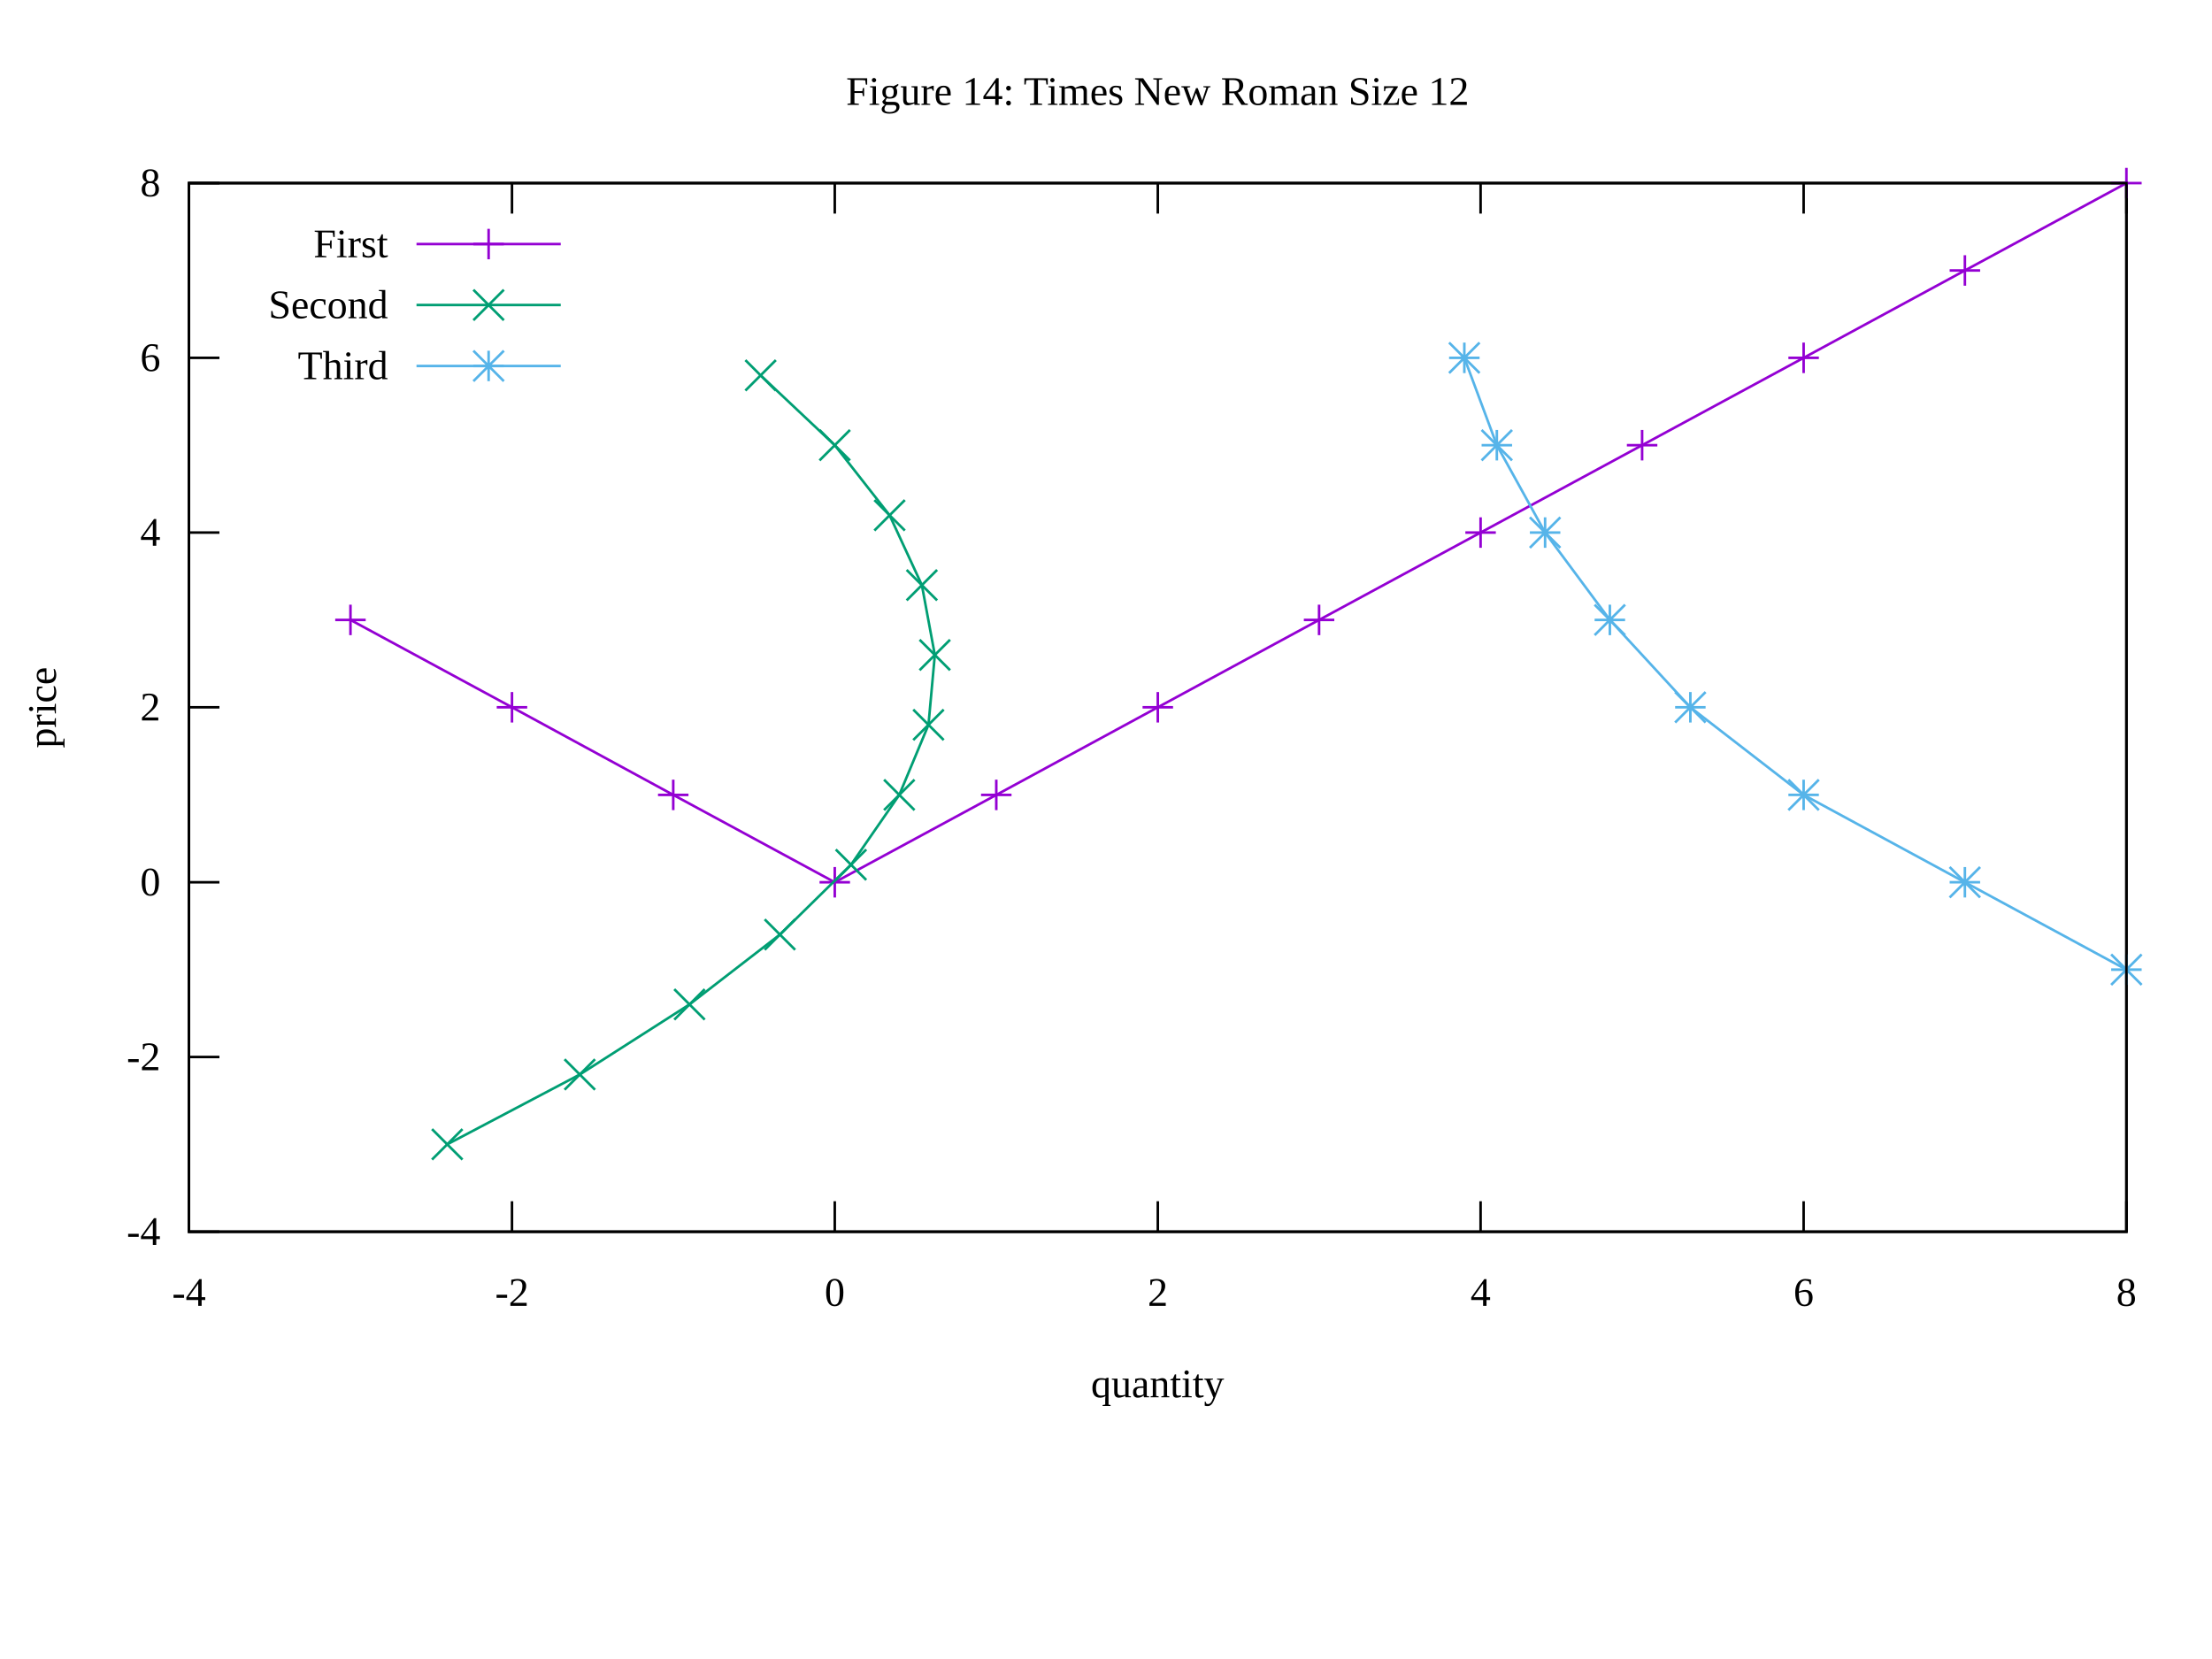
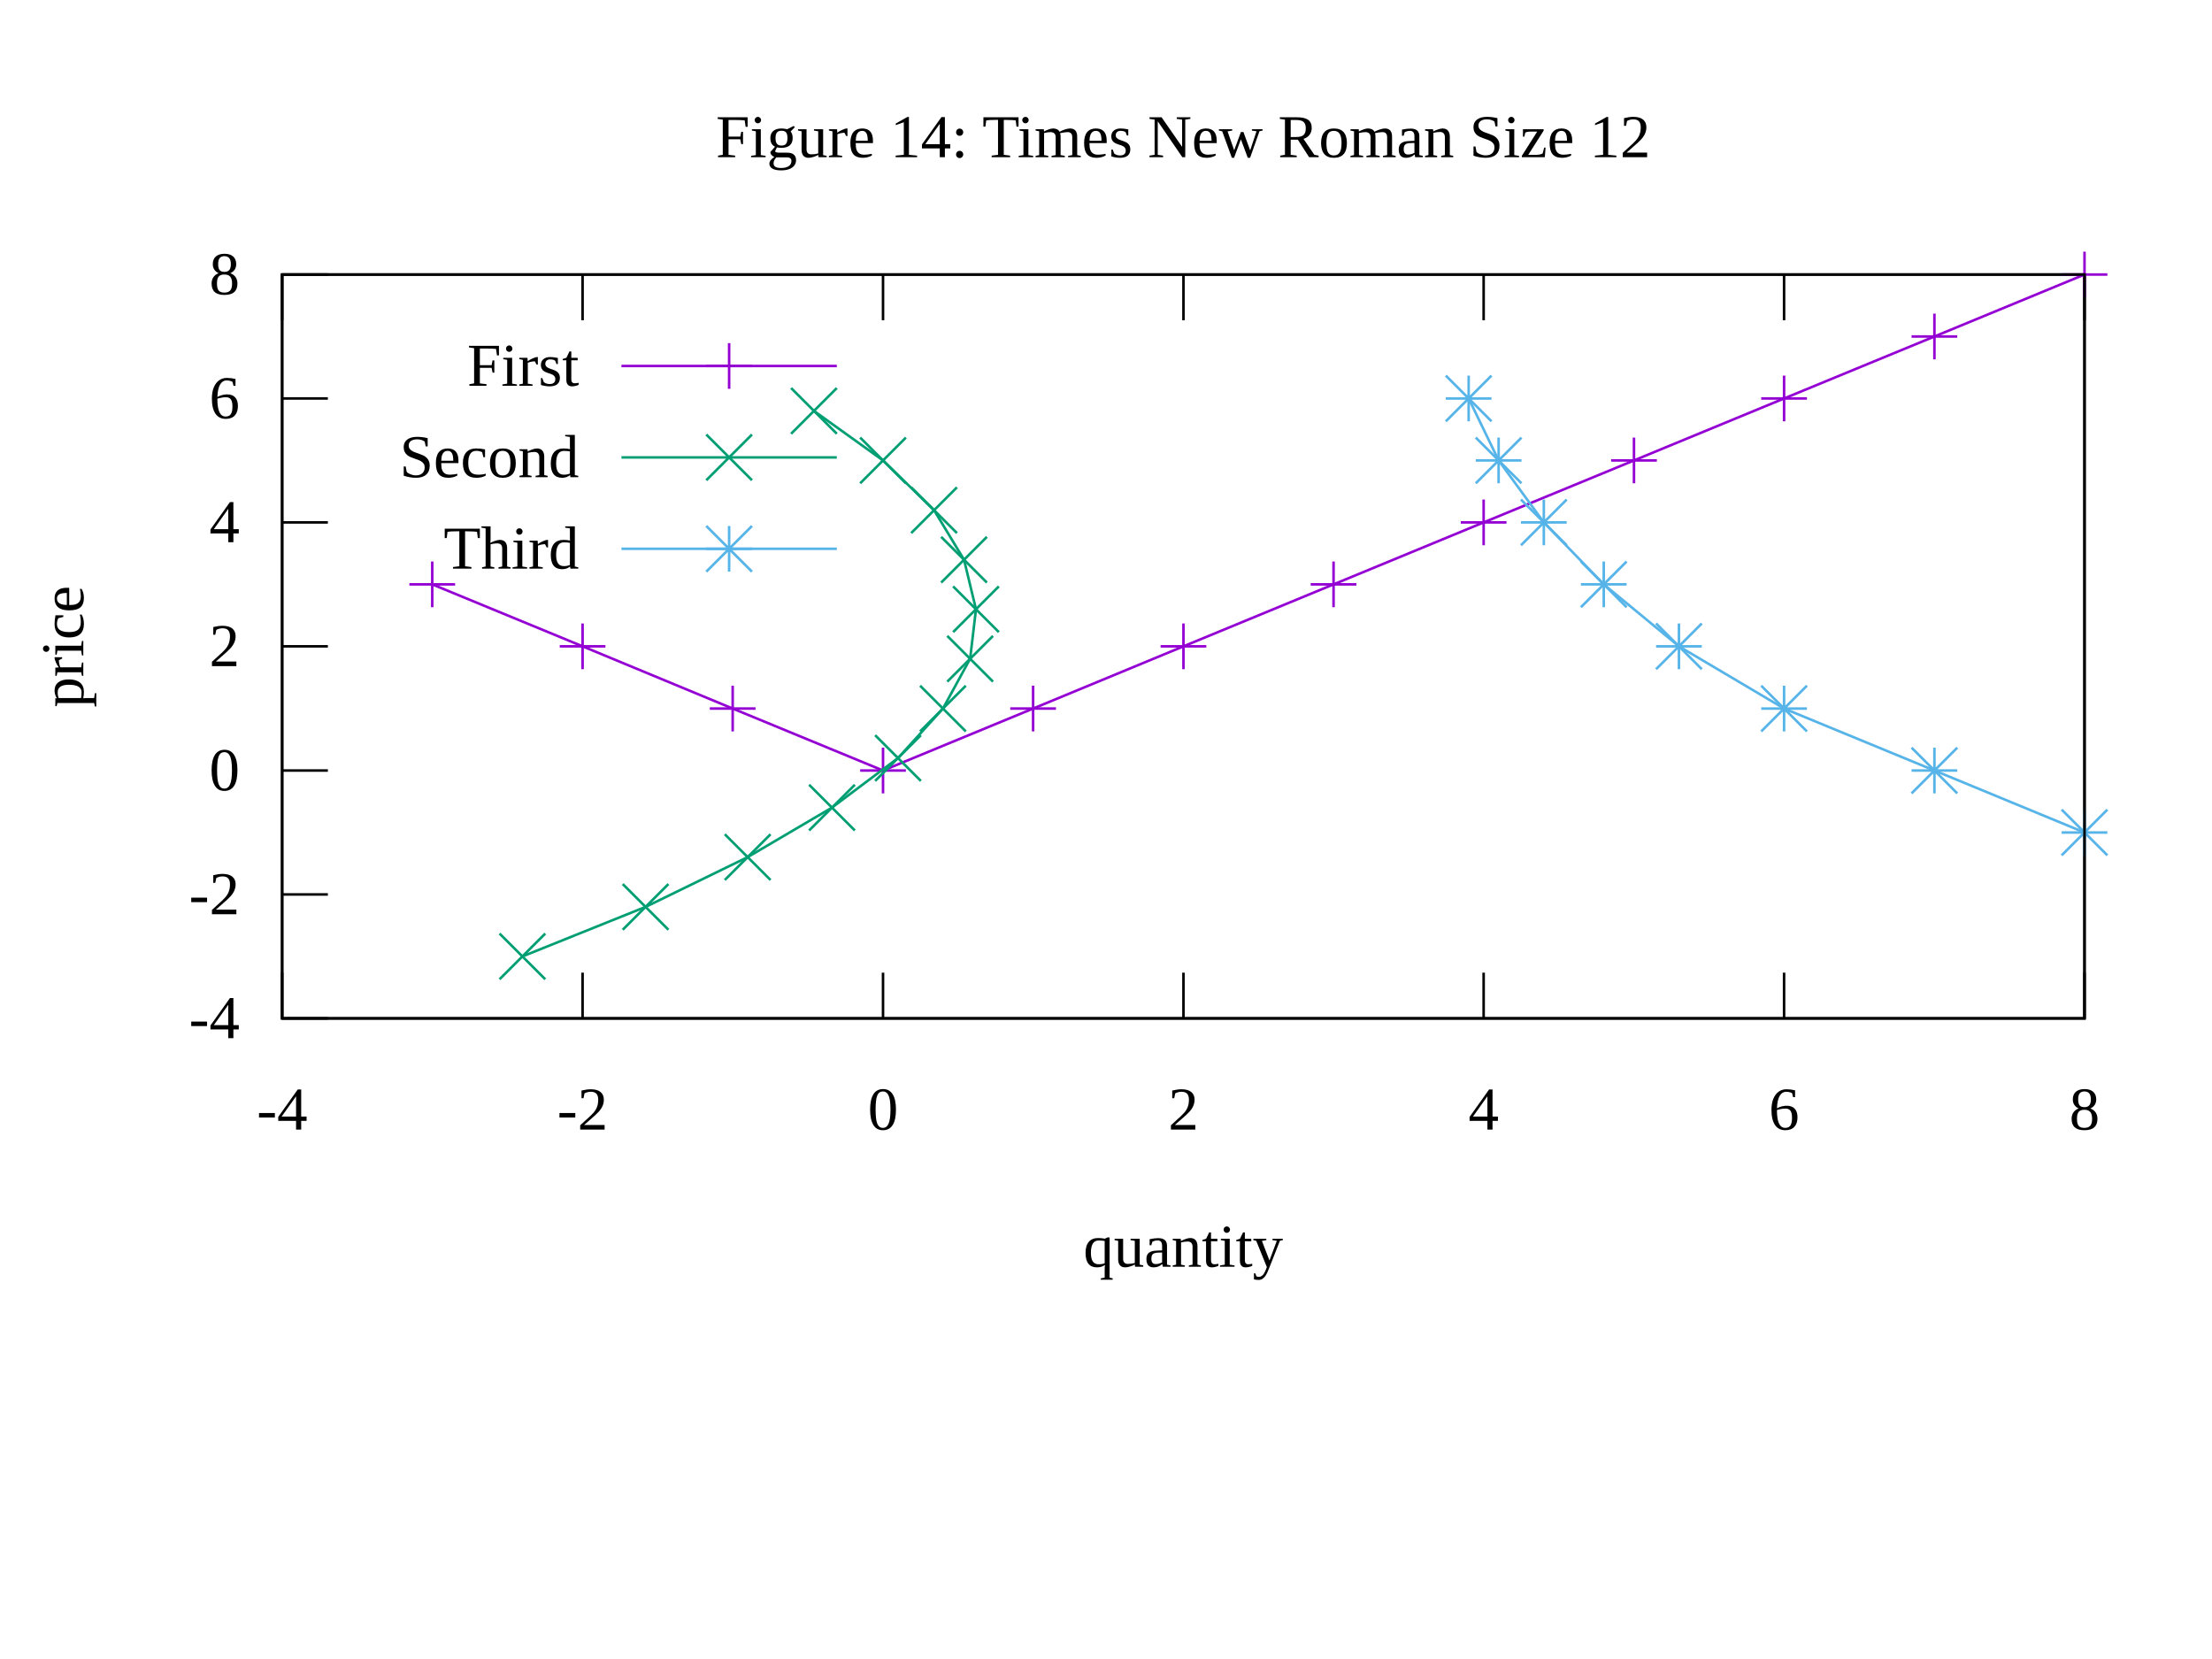
<svg xmlns="http://www.w3.org/2000/svg" xmlns:xlink="http://www.w3.org/1999/xlink" width="871" height="653" viewBox="0 0 871 653">
  <g id="gnuplot_canvas">
    <rect x="0" y="0" width="871" height="653" fill="none" />
    <defs>
      <circle id="gpDot" r="0.5" stroke-width="0.5" />
-       <path id="gpPt0" stroke-width="0.167" stroke="currentColor" d="M-1,0 h2 M0,-1 v2" />
-       <path id="gpPt1" stroke-width="0.167" stroke="currentColor" d="M-1,-1 L1,1 M1,-1 L-1,1" />
-       <path id="gpPt2" stroke-width="0.167" stroke="currentColor" d="M-1,0 L1,0 M0,-1 L0,1 M-1,-1 L1,1 M-1,1 L1,-1" />
-       <rect id="gpPt3" stroke-width="0.167" stroke="currentColor" x="-1" y="-1" width="2" height="2" />
-       <rect id="gpPt4" stroke-width="0.167" stroke="currentColor" fill="currentColor" x="-1" y="-1" width="2" height="2" />
-       <circle id="gpPt5" stroke-width="0.167" stroke="currentColor" cx="0" cy="0" r="1" />
+       <path id="gpPt0" stroke-width="0.111" stroke="currentColor" d="M-1,0 h2 M0,-1 v2" />
+       <path id="gpPt1" stroke-width="0.111" stroke="currentColor" d="M-1,-1 L1,1 M1,-1 L-1,1" />
+       <path id="gpPt2" stroke-width="0.111" stroke="currentColor" d="M-1,0 L1,0 M0,-1 L0,1 M-1,-1 L1,1 M-1,1 L1,-1" />
+       <rect id="gpPt3" stroke-width="0.111" stroke="currentColor" x="-1" y="-1" width="2" height="2" />
+       <rect id="gpPt4" stroke-width="0.111" stroke="currentColor" fill="currentColor" x="-1" y="-1" width="2" height="2" />
+       <circle id="gpPt5" stroke-width="0.111" stroke="currentColor" cx="0" cy="0" r="1" />
      <use xlink:href="#gpPt5" id="gpPt6" fill="currentColor" stroke="none" />
-       <path id="gpPt7" stroke-width="0.167" stroke="currentColor" d="M0,-1.33 L-1.33,0.67 L1.33,0.67 z" />
+       <path id="gpPt7" stroke-width="0.111" stroke="currentColor" d="M0,-1.33 L-1.33,0.67 L1.33,0.67 z" />
      <use xlink:href="#gpPt7" id="gpPt8" fill="currentColor" stroke="none" />
      <use xlink:href="#gpPt7" id="gpPt9" stroke="currentColor" transform="rotate(180)" />
      <use xlink:href="#gpPt9" id="gpPt10" fill="currentColor" stroke="none" />
      <use xlink:href="#gpPt3" id="gpPt11" stroke="currentColor" transform="rotate(45)" />
      <use xlink:href="#gpPt11" id="gpPt12" fill="currentColor" stroke="none" />
-       <path id="gpPt13" stroke-width="0.167" stroke="currentColor" d="M0,1.330 L1.265,0.411 L0.782,-1.067 L-0.782,-1.076 L-1.265,0.411 z" />
+       <path id="gpPt13" stroke-width="0.111" stroke="currentColor" d="M0,1.330 L1.265,0.411 L0.782,-1.067 L-0.782,-1.076 L-1.265,0.411 z" />
      <use xlink:href="#gpPt13" id="gpPt14" fill="currentColor" stroke="none" />
      <filter id="textbox" filterUnits="objectBoundingBox" x="0" y="0" height="1" width="1">
        <feFlood flood-color="white" flood-opacity="1" result="bgnd" />
        <feComposite in="SourceGraphic" in2="bgnd" operator="atop" />
      </filter>
      <filter id="greybox" filterUnits="objectBoundingBox" x="0" y="0" height="1" width="1">
        <feFlood flood-color="lightgrey" flood-opacity="1" result="grey" />
        <feComposite in="SourceGraphic" in2="grey" operator="atop" />
      </filter>
    </defs>
    <g fill="none" color="white" stroke="currentColor" stroke-width="1.00" stroke-linecap="butt" stroke-linejoin="miter">
</g>
    <g fill="none" color="black" stroke="currentColor" stroke-width="1.00" stroke-linecap="butt" stroke-linejoin="miter">
-       <path stroke="black" d="M74.4,485.0 L86.4,485.0  " />
-       <g transform="translate(63.2,490.2)" stroke="none" fill="black" font-family="Times New Roman" font-size="16.00" text-anchor="end">
+       <path stroke="black" d="M111.1,401.0 L129.1,401.0  " />
+       <g transform="translate(94.4,408.8)" stroke="none" fill="black" font-family="Times New Roman" font-size="24.00" text-anchor="end">
        <text>
          <tspan font-family="Times New Roman">-4</tspan>
        </text>
      </g>
    </g>
    <g fill="none" color="black" stroke="currentColor" stroke-width="1.00" stroke-linecap="butt" stroke-linejoin="miter">
-       <path stroke="black" d="M74.4,416.2 L86.4,416.2  " />
-       <g transform="translate(63.2,421.4)" stroke="none" fill="black" font-family="Times New Roman" font-size="16.00" text-anchor="end">
+       <path stroke="black" d="M111.1,352.2 L129.1,352.2  " />
+       <g transform="translate(94.4,360.0)" stroke="none" fill="black" font-family="Times New Roman" font-size="24.00" text-anchor="end">
        <text>
          <tspan font-family="Times New Roman">-2</tspan>
        </text>
      </g>
    </g>
    <g fill="none" color="black" stroke="currentColor" stroke-width="1.00" stroke-linecap="butt" stroke-linejoin="miter">
-       <path stroke="black" d="M74.4,347.4 L86.4,347.4  " />
-       <g transform="translate(63.2,352.6)" stroke="none" fill="black" font-family="Times New Roman" font-size="16.00" text-anchor="end">
+       <path stroke="black" d="M111.1,303.4 L129.1,303.4  " />
+       <g transform="translate(94.4,311.2)" stroke="none" fill="black" font-family="Times New Roman" font-size="24.00" text-anchor="end">
        <text>
          <tspan font-family="Times New Roman"> 0</tspan>
        </text>
      </g>
    </g>
    <g fill="none" color="black" stroke="currentColor" stroke-width="1.00" stroke-linecap="butt" stroke-linejoin="miter">
-       <path stroke="black" d="M74.4,278.5 L86.4,278.5  " />
-       <g transform="translate(63.2,283.7)" stroke="none" fill="black" font-family="Times New Roman" font-size="16.00" text-anchor="end">
+       <path stroke="black" d="M111.1,254.5 L129.1,254.5  " />
+       <g transform="translate(94.4,262.3)" stroke="none" fill="black" font-family="Times New Roman" font-size="24.00" text-anchor="end">
        <text>
          <tspan font-family="Times New Roman"> 2</tspan>
        </text>
      </g>
    </g>
    <g fill="none" color="black" stroke="currentColor" stroke-width="1.00" stroke-linecap="butt" stroke-linejoin="miter">
-       <path stroke="black" d="M74.4,209.7 L86.4,209.7  " />
-       <g transform="translate(63.2,214.9)" stroke="none" fill="black" font-family="Times New Roman" font-size="16.00" text-anchor="end">
+       <path stroke="black" d="M111.1,205.7 L129.1,205.7  " />
+       <g transform="translate(94.4,213.5)" stroke="none" fill="black" font-family="Times New Roman" font-size="24.00" text-anchor="end">
        <text>
          <tspan font-family="Times New Roman"> 4</tspan>
        </text>
      </g>
    </g>
    <g fill="none" color="black" stroke="currentColor" stroke-width="1.00" stroke-linecap="butt" stroke-linejoin="miter">
-       <path stroke="black" d="M74.4,140.9 L86.4,140.9  " />
-       <g transform="translate(63.2,146.1)" stroke="none" fill="black" font-family="Times New Roman" font-size="16.00" text-anchor="end">
+       <path stroke="black" d="M111.1,156.9 L129.1,156.9  " />
+       <g transform="translate(94.4,164.7)" stroke="none" fill="black" font-family="Times New Roman" font-size="24.00" text-anchor="end">
        <text>
          <tspan font-family="Times New Roman"> 6</tspan>
        </text>
      </g>
    </g>
    <g fill="none" color="black" stroke="currentColor" stroke-width="1.00" stroke-linecap="butt" stroke-linejoin="miter">
-       <path stroke="black" d="M74.4,72.1 L86.4,72.1  " />
-       <g transform="translate(63.2,77.3)" stroke="none" fill="black" font-family="Times New Roman" font-size="16.00" text-anchor="end">
+       <path stroke="black" d="M111.1,108.1 L129.1,108.1  " />
+       <g transform="translate(94.4,115.9)" stroke="none" fill="black" font-family="Times New Roman" font-size="24.00" text-anchor="end">
        <text>
          <tspan font-family="Times New Roman"> 8</tspan>
        </text>
      </g>
    </g>
    <g fill="none" color="black" stroke="currentColor" stroke-width="1.00" stroke-linecap="butt" stroke-linejoin="miter">
-       <path stroke="black" d="M74.4,485.0 L74.4,473.0 M74.4,72.1 L74.4,84.1  " />
-       <g transform="translate(74.4,514.2)" stroke="none" fill="black" font-family="Times New Roman" font-size="16.00" text-anchor="middle">
+       <path stroke="black" d="M111.1,401.0 L111.1,383.0 M111.1,108.1 L111.1,126.1  " />
+       <g transform="translate(111.1,444.8)" stroke="none" fill="black" font-family="Times New Roman" font-size="24.00" text-anchor="middle">
        <text>
          <tspan font-family="Times New Roman">-4</tspan>
        </text>
      </g>
    </g>
    <g fill="none" color="black" stroke="currentColor" stroke-width="1.00" stroke-linecap="butt" stroke-linejoin="miter">
-       <path stroke="black" d="M201.6,485.0 L201.6,473.0 M201.6,72.1 L201.6,84.1  " />
-       <g transform="translate(201.6,514.2)" stroke="none" fill="black" font-family="Times New Roman" font-size="16.00" text-anchor="middle">
+       <path stroke="black" d="M229.4,401.0 L229.4,383.0 M229.4,108.1 L229.4,126.1  " />
+       <g transform="translate(229.4,444.8)" stroke="none" fill="black" font-family="Times New Roman" font-size="24.00" text-anchor="middle">
        <text>
          <tspan font-family="Times New Roman">-2</tspan>
        </text>
      </g>
    </g>
    <g fill="none" color="black" stroke="currentColor" stroke-width="1.00" stroke-linecap="butt" stroke-linejoin="miter">
-       <path stroke="black" d="M328.7,485.0 L328.7,473.0 M328.7,72.1 L328.7,84.1  " />
-       <g transform="translate(328.7,514.2)" stroke="none" fill="black" font-family="Times New Roman" font-size="16.00" text-anchor="middle">
+       <path stroke="black" d="M347.7,401.0 L347.7,383.0 M347.7,108.1 L347.7,126.1  " />
+       <g transform="translate(347.7,444.8)" stroke="none" fill="black" font-family="Times New Roman" font-size="24.00" text-anchor="middle">
        <text>
          <tspan font-family="Times New Roman"> 0</tspan>
        </text>
      </g>
    </g>
    <g fill="none" color="black" stroke="currentColor" stroke-width="1.00" stroke-linecap="butt" stroke-linejoin="miter">
-       <path stroke="black" d="M455.9,485.0 L455.9,473.0 M455.9,72.1 L455.9,84.1  " />
-       <g transform="translate(455.9,514.2)" stroke="none" fill="black" font-family="Times New Roman" font-size="16.00" text-anchor="middle">
+       <path stroke="black" d="M466.0,401.0 L466.0,383.0 M466.0,108.1 L466.0,126.1  " />
+       <g transform="translate(466.0,444.8)" stroke="none" fill="black" font-family="Times New Roman" font-size="24.00" text-anchor="middle">
        <text>
          <tspan font-family="Times New Roman"> 2</tspan>
        </text>
      </g>
    </g>
    <g fill="none" color="black" stroke="currentColor" stroke-width="1.00" stroke-linecap="butt" stroke-linejoin="miter">
-       <path stroke="black" d="M583.0,485.0 L583.0,473.0 M583.0,72.1 L583.0,84.1  " />
-       <g transform="translate(583.0,514.2)" stroke="none" fill="black" font-family="Times New Roman" font-size="16.00" text-anchor="middle">
+       <path stroke="black" d="M584.2,401.0 L584.2,383.0 M584.2,108.1 L584.2,126.1  " />
+       <g transform="translate(584.2,444.8)" stroke="none" fill="black" font-family="Times New Roman" font-size="24.00" text-anchor="middle">
        <text>
          <tspan font-family="Times New Roman"> 4</tspan>
        </text>
      </g>
    </g>
    <g fill="none" color="black" stroke="currentColor" stroke-width="1.00" stroke-linecap="butt" stroke-linejoin="miter">
-       <path stroke="black" d="M710.2,485.0 L710.2,473.0 M710.2,72.1 L710.2,84.1  " />
-       <g transform="translate(710.2,514.2)" stroke="none" fill="black" font-family="Times New Roman" font-size="16.00" text-anchor="middle">
+       <path stroke="black" d="M702.5,401.0 L702.5,383.0 M702.5,108.1 L702.5,126.1  " />
+       <g transform="translate(702.5,444.8)" stroke="none" fill="black" font-family="Times New Roman" font-size="24.00" text-anchor="middle">
        <text>
          <tspan font-family="Times New Roman"> 6</tspan>
        </text>
      </g>
    </g>
    <g fill="none" color="black" stroke="currentColor" stroke-width="1.00" stroke-linecap="butt" stroke-linejoin="miter">
-       <path stroke="black" d="M837.3,485.0 L837.3,473.0 M837.3,72.1 L837.3,84.1  " />
-       <g transform="translate(837.3,514.2)" stroke="none" fill="black" font-family="Times New Roman" font-size="16.00" text-anchor="middle">
+       <path stroke="black" d="M820.8,401.0 L820.8,383.0 M820.8,108.1 L820.8,126.1  " />
+       <g transform="translate(820.8,444.8)" stroke="none" fill="black" font-family="Times New Roman" font-size="24.00" text-anchor="middle">
        <text>
          <tspan font-family="Times New Roman"> 8</tspan>
        </text>
      </g>
    </g>
    <g fill="none" color="black" stroke="currentColor" stroke-width="1.00" stroke-linecap="butt" stroke-linejoin="miter">
</g>
    <g fill="none" color="black" stroke="currentColor" stroke-width="1.00" stroke-linecap="butt" stroke-linejoin="miter">
-       <path stroke="black" d="M74.4,72.1 L74.4,485.0 L837.3,485.0 L837.3,72.1 L74.4,72.1 Z  " />
-     </g>
-     <g fill="none" color="black" stroke="currentColor" stroke-width="1.00" stroke-linecap="butt" stroke-linejoin="miter">
-       <g transform="translate(22.0,278.6) rotate(270)" stroke="none" fill="black" font-family="Times New Roman" font-size="16.00" text-anchor="middle">
+       <path stroke="black" d="M111.1,108.1 L111.1,401.0 L820.8,401.0 L820.8,108.1 L111.1,108.1 Z  " />
+     </g>
+     <g fill="none" color="black" stroke="currentColor" stroke-width="1.00" stroke-linecap="butt" stroke-linejoin="miter">
+       <g transform="translate(32.8,254.6) rotate(270)" stroke="none" fill="black" font-family="Times New Roman" font-size="24.00" text-anchor="middle">
        <text>
          <tspan font-family="Times New Roman">price</tspan>
        </text>
      </g>
    </g>
    <g fill="none" color="black" stroke="currentColor" stroke-width="1.00" stroke-linecap="butt" stroke-linejoin="miter">
-       <g transform="translate(455.8,550.2)" stroke="none" fill="black" font-family="Times New Roman" font-size="16.00" text-anchor="middle">
+       <g transform="translate(465.9,498.8)" stroke="none" fill="black" font-family="Times New Roman" font-size="24.00" text-anchor="middle">
        <text>
          <tspan font-family="Times New Roman">quantity</tspan>
        </text>
      </g>
    </g>
    <g fill="none" color="black" stroke="currentColor" stroke-width="1.00" stroke-linecap="butt" stroke-linejoin="miter">
-       <g transform="translate(455.8,41.3)" stroke="none" fill="black" font-family="Times New Roman" font-size="16.00" text-anchor="middle">
+       <g transform="translate(465.9,61.9)" stroke="none" fill="black" font-family="Times New Roman" font-size="24.00" text-anchor="middle">
        <text>
          <tspan font-family="Times New Roman">Figure 14: Times New Roman Size 12</tspan>
        </text>
      </g>
    </g>
    <g id="gnuplot_plot_1">
      <g fill="none" color="black" stroke="currentColor" stroke-width="1.00" stroke-linecap="butt" stroke-linejoin="miter">
-         <g transform="translate(152.8,101.3)" stroke="none" fill="black" font-family="Times New Roman" font-size="16.00" text-anchor="end">
+         <g transform="translate(228.0,151.9)" stroke="none" fill="black" font-family="Times New Roman" font-size="24.00" text-anchor="end">
          <text>
            <tspan font-family="Times New Roman">First</tspan>
          </text>
        </g>
      </g>
      <g fill="none" color="black" stroke="currentColor" stroke-width="1.00" stroke-linecap="butt" stroke-linejoin="miter">
-         <path stroke="rgb(148,   0, 211)" d="M164.0,96.1 L220.8,96.1 M138.0,244.1 L201.6,278.5 L265.1,313.0 L328.7,347.4 L392.3,313.0 L455.9,278.5   L519.4,244.1 L583.0,209.7 L646.6,175.3 L710.2,140.9 L773.7,106.5 L837.3,72.1  " />
-         <use xlink:href="#gpPt0" transform="translate(138.0,244.1) scale(6.00)" color="rgb(148,   0, 211)" />
-         <use xlink:href="#gpPt0" transform="translate(201.6,278.5) scale(6.00)" color="rgb(148,   0, 211)" />
-         <use xlink:href="#gpPt0" transform="translate(265.1,313.0) scale(6.00)" color="rgb(148,   0, 211)" />
-         <use xlink:href="#gpPt0" transform="translate(328.7,347.4) scale(6.00)" color="rgb(148,   0, 211)" />
-         <use xlink:href="#gpPt0" transform="translate(392.3,313.0) scale(6.00)" color="rgb(148,   0, 211)" />
-         <use xlink:href="#gpPt0" transform="translate(455.9,278.5) scale(6.00)" color="rgb(148,   0, 211)" />
-         <use xlink:href="#gpPt0" transform="translate(519.4,244.1) scale(6.00)" color="rgb(148,   0, 211)" />
-         <use xlink:href="#gpPt0" transform="translate(583.0,209.7) scale(6.00)" color="rgb(148,   0, 211)" />
-         <use xlink:href="#gpPt0" transform="translate(646.6,175.3) scale(6.00)" color="rgb(148,   0, 211)" />
-         <use xlink:href="#gpPt0" transform="translate(710.2,140.9) scale(6.00)" color="rgb(148,   0, 211)" />
-         <use xlink:href="#gpPt0" transform="translate(773.7,106.5) scale(6.00)" color="rgb(148,   0, 211)" />
-         <use xlink:href="#gpPt0" transform="translate(837.3,72.1) scale(6.00)" color="rgb(148,   0, 211)" />
-         <use xlink:href="#gpPt0" transform="translate(192.4,96.1) scale(6.00)" color="rgb(148,   0, 211)" />
+         <path stroke="rgb(148,   0, 211)" d="M244.7,144.1 L329.5,144.1 M170.2,230.1 L229.4,254.5 L288.5,279.0 L347.7,303.4 L406.8,279.0 L466.0,254.5   L525.1,230.1 L584.2,205.7 L643.4,181.3 L702.5,156.9 L761.7,132.5 L820.8,108.1  " />
+         <use xlink:href="#gpPt0" transform="translate(170.2,230.1) scale(9.00)" color="rgb(148,   0, 211)" />
+         <use xlink:href="#gpPt0" transform="translate(229.4,254.5) scale(9.00)" color="rgb(148,   0, 211)" />
+         <use xlink:href="#gpPt0" transform="translate(288.5,279.0) scale(9.00)" color="rgb(148,   0, 211)" />
+         <use xlink:href="#gpPt0" transform="translate(347.7,303.4) scale(9.00)" color="rgb(148,   0, 211)" />
+         <use xlink:href="#gpPt0" transform="translate(406.8,279.0) scale(9.00)" color="rgb(148,   0, 211)" />
+         <use xlink:href="#gpPt0" transform="translate(466.0,254.5) scale(9.00)" color="rgb(148,   0, 211)" />
+         <use xlink:href="#gpPt0" transform="translate(525.1,230.1) scale(9.00)" color="rgb(148,   0, 211)" />
+         <use xlink:href="#gpPt0" transform="translate(584.2,205.7) scale(9.00)" color="rgb(148,   0, 211)" />
+         <use xlink:href="#gpPt0" transform="translate(643.4,181.3) scale(9.00)" color="rgb(148,   0, 211)" />
+         <use xlink:href="#gpPt0" transform="translate(702.5,156.9) scale(9.00)" color="rgb(148,   0, 211)" />
+         <use xlink:href="#gpPt0" transform="translate(761.7,132.5) scale(9.00)" color="rgb(148,   0, 211)" />
+         <use xlink:href="#gpPt0" transform="translate(820.8,108.1) scale(9.00)" color="rgb(148,   0, 211)" />
+         <use xlink:href="#gpPt0" transform="translate(287.1,144.1) scale(9.00)" color="rgb(148,   0, 211)" />
      </g>
    </g>
    <g id="gnuplot_plot_2">
      <g fill="none" color="black" stroke="currentColor" stroke-width="1.00" stroke-linecap="butt" stroke-linejoin="miter">
-         <g transform="translate(152.8,125.3)" stroke="none" fill="black" font-family="Times New Roman" font-size="16.00" text-anchor="end">
+         <g transform="translate(228.0,187.9)" stroke="none" fill="black" font-family="Times New Roman" font-size="24.00" text-anchor="end">
          <text>
            <tspan font-family="Times New Roman">Second</tspan>
          </text>
        </g>
      </g>
      <g fill="none" color="black" stroke="currentColor" stroke-width="1.00" stroke-linecap="butt" stroke-linejoin="miter">
-         <path stroke="rgb(  0, 158, 115)" d="M164.0,120.1 L220.8,120.1 M176.1,450.6 L228.3,423.1 L271.5,395.5 L307.1,368.0 L335.1,340.5 L354.1,313.0   L365.6,285.4 L368.1,257.9 L363.0,230.4 L350.3,202.9 L328.7,175.3 L299.5,147.8  " />
-         <use xlink:href="#gpPt1" transform="translate(176.1,450.6) scale(6.00)" color="rgb(  0, 158, 115)" />
-         <use xlink:href="#gpPt1" transform="translate(228.3,423.1) scale(6.00)" color="rgb(  0, 158, 115)" />
-         <use xlink:href="#gpPt1" transform="translate(271.5,395.5) scale(6.00)" color="rgb(  0, 158, 115)" />
-         <use xlink:href="#gpPt1" transform="translate(307.1,368.0) scale(6.00)" color="rgb(  0, 158, 115)" />
-         <use xlink:href="#gpPt1" transform="translate(335.1,340.5) scale(6.00)" color="rgb(  0, 158, 115)" />
-         <use xlink:href="#gpPt1" transform="translate(354.1,313.0) scale(6.00)" color="rgb(  0, 158, 115)" />
-         <use xlink:href="#gpPt1" transform="translate(365.6,285.4) scale(6.00)" color="rgb(  0, 158, 115)" />
-         <use xlink:href="#gpPt1" transform="translate(368.1,257.9) scale(6.00)" color="rgb(  0, 158, 115)" />
-         <use xlink:href="#gpPt1" transform="translate(363.0,230.4) scale(6.00)" color="rgb(  0, 158, 115)" />
-         <use xlink:href="#gpPt1" transform="translate(350.3,202.9) scale(6.00)" color="rgb(  0, 158, 115)" />
-         <use xlink:href="#gpPt1" transform="translate(328.7,175.3) scale(6.00)" color="rgb(  0, 158, 115)" />
-         <use xlink:href="#gpPt1" transform="translate(299.5,147.8) scale(6.00)" color="rgb(  0, 158, 115)" />
-         <use xlink:href="#gpPt1" transform="translate(192.4,120.1) scale(6.00)" color="rgb(  0, 158, 115)" />
+         <path stroke="rgb(  0, 158, 115)" d="M244.7,180.1 L329.5,180.1 M205.7,376.6 L254.2,357.1 L294.4,337.5 L327.6,318.0 L353.6,298.5 L371.3,279.0   L382.0,259.4 L384.3,239.9 L379.6,220.4 L367.8,200.9 L347.7,181.3 L320.5,161.8  " />
+         <use xlink:href="#gpPt1" transform="translate(205.7,376.6) scale(9.00)" color="rgb(  0, 158, 115)" />
+         <use xlink:href="#gpPt1" transform="translate(254.2,357.1) scale(9.00)" color="rgb(  0, 158, 115)" />
+         <use xlink:href="#gpPt1" transform="translate(294.4,337.5) scale(9.00)" color="rgb(  0, 158, 115)" />
+         <use xlink:href="#gpPt1" transform="translate(327.6,318.0) scale(9.00)" color="rgb(  0, 158, 115)" />
+         <use xlink:href="#gpPt1" transform="translate(353.6,298.5) scale(9.00)" color="rgb(  0, 158, 115)" />
+         <use xlink:href="#gpPt1" transform="translate(371.3,279.0) scale(9.00)" color="rgb(  0, 158, 115)" />
+         <use xlink:href="#gpPt1" transform="translate(382.0,259.4) scale(9.00)" color="rgb(  0, 158, 115)" />
+         <use xlink:href="#gpPt1" transform="translate(384.3,239.9) scale(9.00)" color="rgb(  0, 158, 115)" />
+         <use xlink:href="#gpPt1" transform="translate(379.6,220.4) scale(9.00)" color="rgb(  0, 158, 115)" />
+         <use xlink:href="#gpPt1" transform="translate(367.8,200.9) scale(9.00)" color="rgb(  0, 158, 115)" />
+         <use xlink:href="#gpPt1" transform="translate(347.7,181.3) scale(9.00)" color="rgb(  0, 158, 115)" />
+         <use xlink:href="#gpPt1" transform="translate(320.5,161.8) scale(9.00)" color="rgb(  0, 158, 115)" />
+         <use xlink:href="#gpPt1" transform="translate(287.1,180.1) scale(9.00)" color="rgb(  0, 158, 115)" />
      </g>
    </g>
    <g id="gnuplot_plot_3">
      <g fill="none" color="black" stroke="currentColor" stroke-width="1.00" stroke-linecap="butt" stroke-linejoin="miter">
-         <g transform="translate(152.8,149.3)" stroke="none" fill="black" font-family="Times New Roman" font-size="16.00" text-anchor="end">
+         <g transform="translate(228.0,223.9)" stroke="none" fill="black" font-family="Times New Roman" font-size="24.00" text-anchor="end">
          <text>
            <tspan font-family="Times New Roman">Third</tspan>
          </text>
        </g>
      </g>
      <g fill="none" color="black" stroke="currentColor" stroke-width="1.00" stroke-linecap="butt" stroke-linejoin="miter">
-         <path stroke="rgb( 86, 180, 233)" d="M164.0,144.1 L220.8,144.1 M837.3,381.8 L773.7,347.4 L710.2,313.0 L665.6,278.5 L633.9,244.1 L608.4,209.7   L589.4,175.3 L576.6,140.9  " />
-         <use xlink:href="#gpPt2" transform="translate(837.3,381.8) scale(6.00)" color="rgb( 86, 180, 233)" />
-         <use xlink:href="#gpPt2" transform="translate(773.7,347.4) scale(6.00)" color="rgb( 86, 180, 233)" />
-         <use xlink:href="#gpPt2" transform="translate(710.2,313.0) scale(6.00)" color="rgb( 86, 180, 233)" />
-         <use xlink:href="#gpPt2" transform="translate(665.6,278.5) scale(6.00)" color="rgb( 86, 180, 233)" />
-         <use xlink:href="#gpPt2" transform="translate(633.9,244.1) scale(6.00)" color="rgb( 86, 180, 233)" />
-         <use xlink:href="#gpPt2" transform="translate(608.4,209.7) scale(6.00)" color="rgb( 86, 180, 233)" />
-         <use xlink:href="#gpPt2" transform="translate(589.4,175.3) scale(6.00)" color="rgb( 86, 180, 233)" />
-         <use xlink:href="#gpPt2" transform="translate(576.6,140.9) scale(6.00)" color="rgb( 86, 180, 233)" />
-         <use xlink:href="#gpPt2" transform="translate(192.4,144.1) scale(6.00)" color="rgb( 86, 180, 233)" />
+         <path stroke="rgb( 86, 180, 233)" d="M244.7,216.1 L329.5,216.1 M820.8,327.8 L761.7,303.4 L702.5,279.0 L661.1,254.5 L631.5,230.1 L607.9,205.7   L590.1,181.3 L578.3,156.9  " />
+         <use xlink:href="#gpPt2" transform="translate(820.8,327.8) scale(9.00)" color="rgb( 86, 180, 233)" />
+         <use xlink:href="#gpPt2" transform="translate(761.7,303.4) scale(9.00)" color="rgb( 86, 180, 233)" />
+         <use xlink:href="#gpPt2" transform="translate(702.5,279.0) scale(9.00)" color="rgb( 86, 180, 233)" />
+         <use xlink:href="#gpPt2" transform="translate(661.1,254.5) scale(9.00)" color="rgb( 86, 180, 233)" />
+         <use xlink:href="#gpPt2" transform="translate(631.5,230.1) scale(9.00)" color="rgb( 86, 180, 233)" />
+         <use xlink:href="#gpPt2" transform="translate(607.9,205.7) scale(9.00)" color="rgb( 86, 180, 233)" />
+         <use xlink:href="#gpPt2" transform="translate(590.1,181.3) scale(9.00)" color="rgb( 86, 180, 233)" />
+         <use xlink:href="#gpPt2" transform="translate(578.3,156.9) scale(9.00)" color="rgb( 86, 180, 233)" />
+         <use xlink:href="#gpPt2" transform="translate(287.1,216.1) scale(9.00)" color="rgb( 86, 180, 233)" />
      </g>
    </g>
    <g fill="none" color="white" stroke="rgb( 86, 180, 233)" stroke-width="2.00" stroke-linecap="butt" stroke-linejoin="miter">
</g>
    <g fill="none" color="black" stroke="currentColor" stroke-width="2.00" stroke-linecap="butt" stroke-linejoin="miter">
</g>
    <g fill="none" color="black" stroke="black" stroke-width="1.00" stroke-linecap="butt" stroke-linejoin="miter">
</g>
    <g fill="none" color="black" stroke="currentColor" stroke-width="1.00" stroke-linecap="butt" stroke-linejoin="miter">
-       <path stroke="black" d="M74.4,72.1 L74.4,485.0 L837.3,485.0 L837.3,72.1 L74.4,72.1 Z  " />
+       <path stroke="black" d="M111.1,108.1 L111.1,401.0 L820.8,401.0 L820.8,108.1 L111.1,108.1 Z  " />
    </g>
    <g fill="none" color="black" stroke="currentColor" stroke-width="1.00" stroke-linecap="butt" stroke-linejoin="miter">
</g>
  </g>
</svg>
